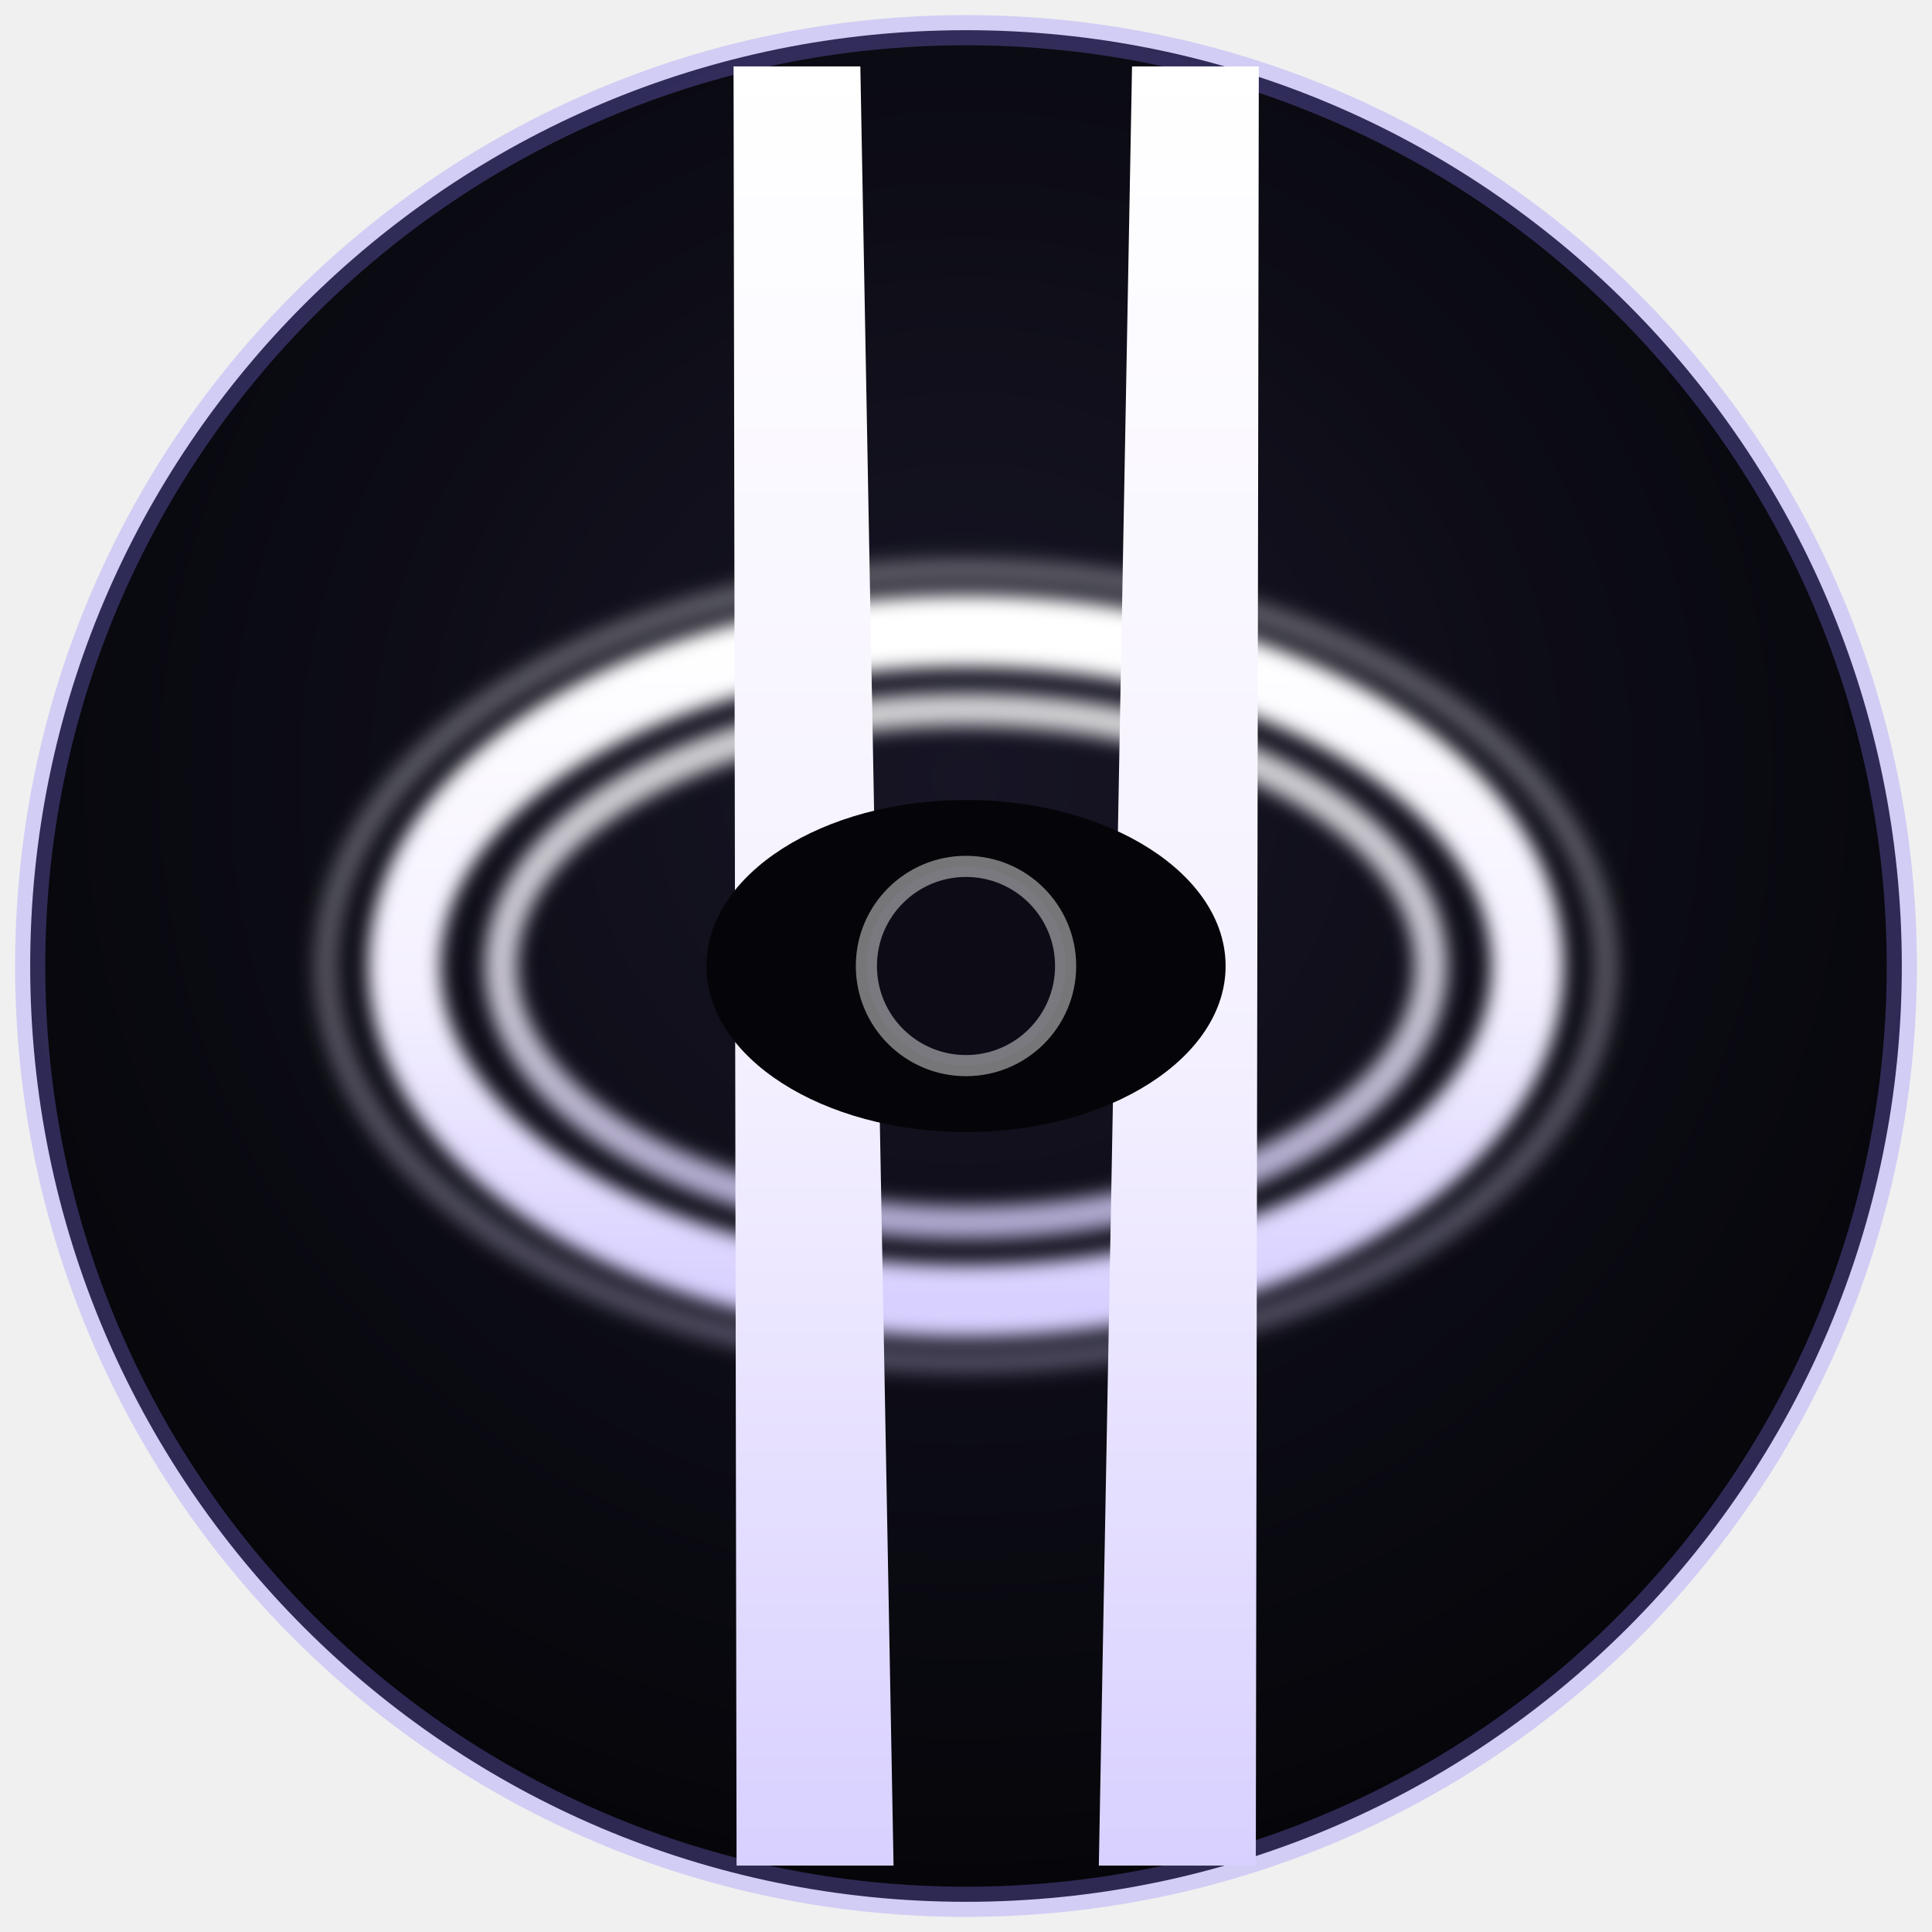
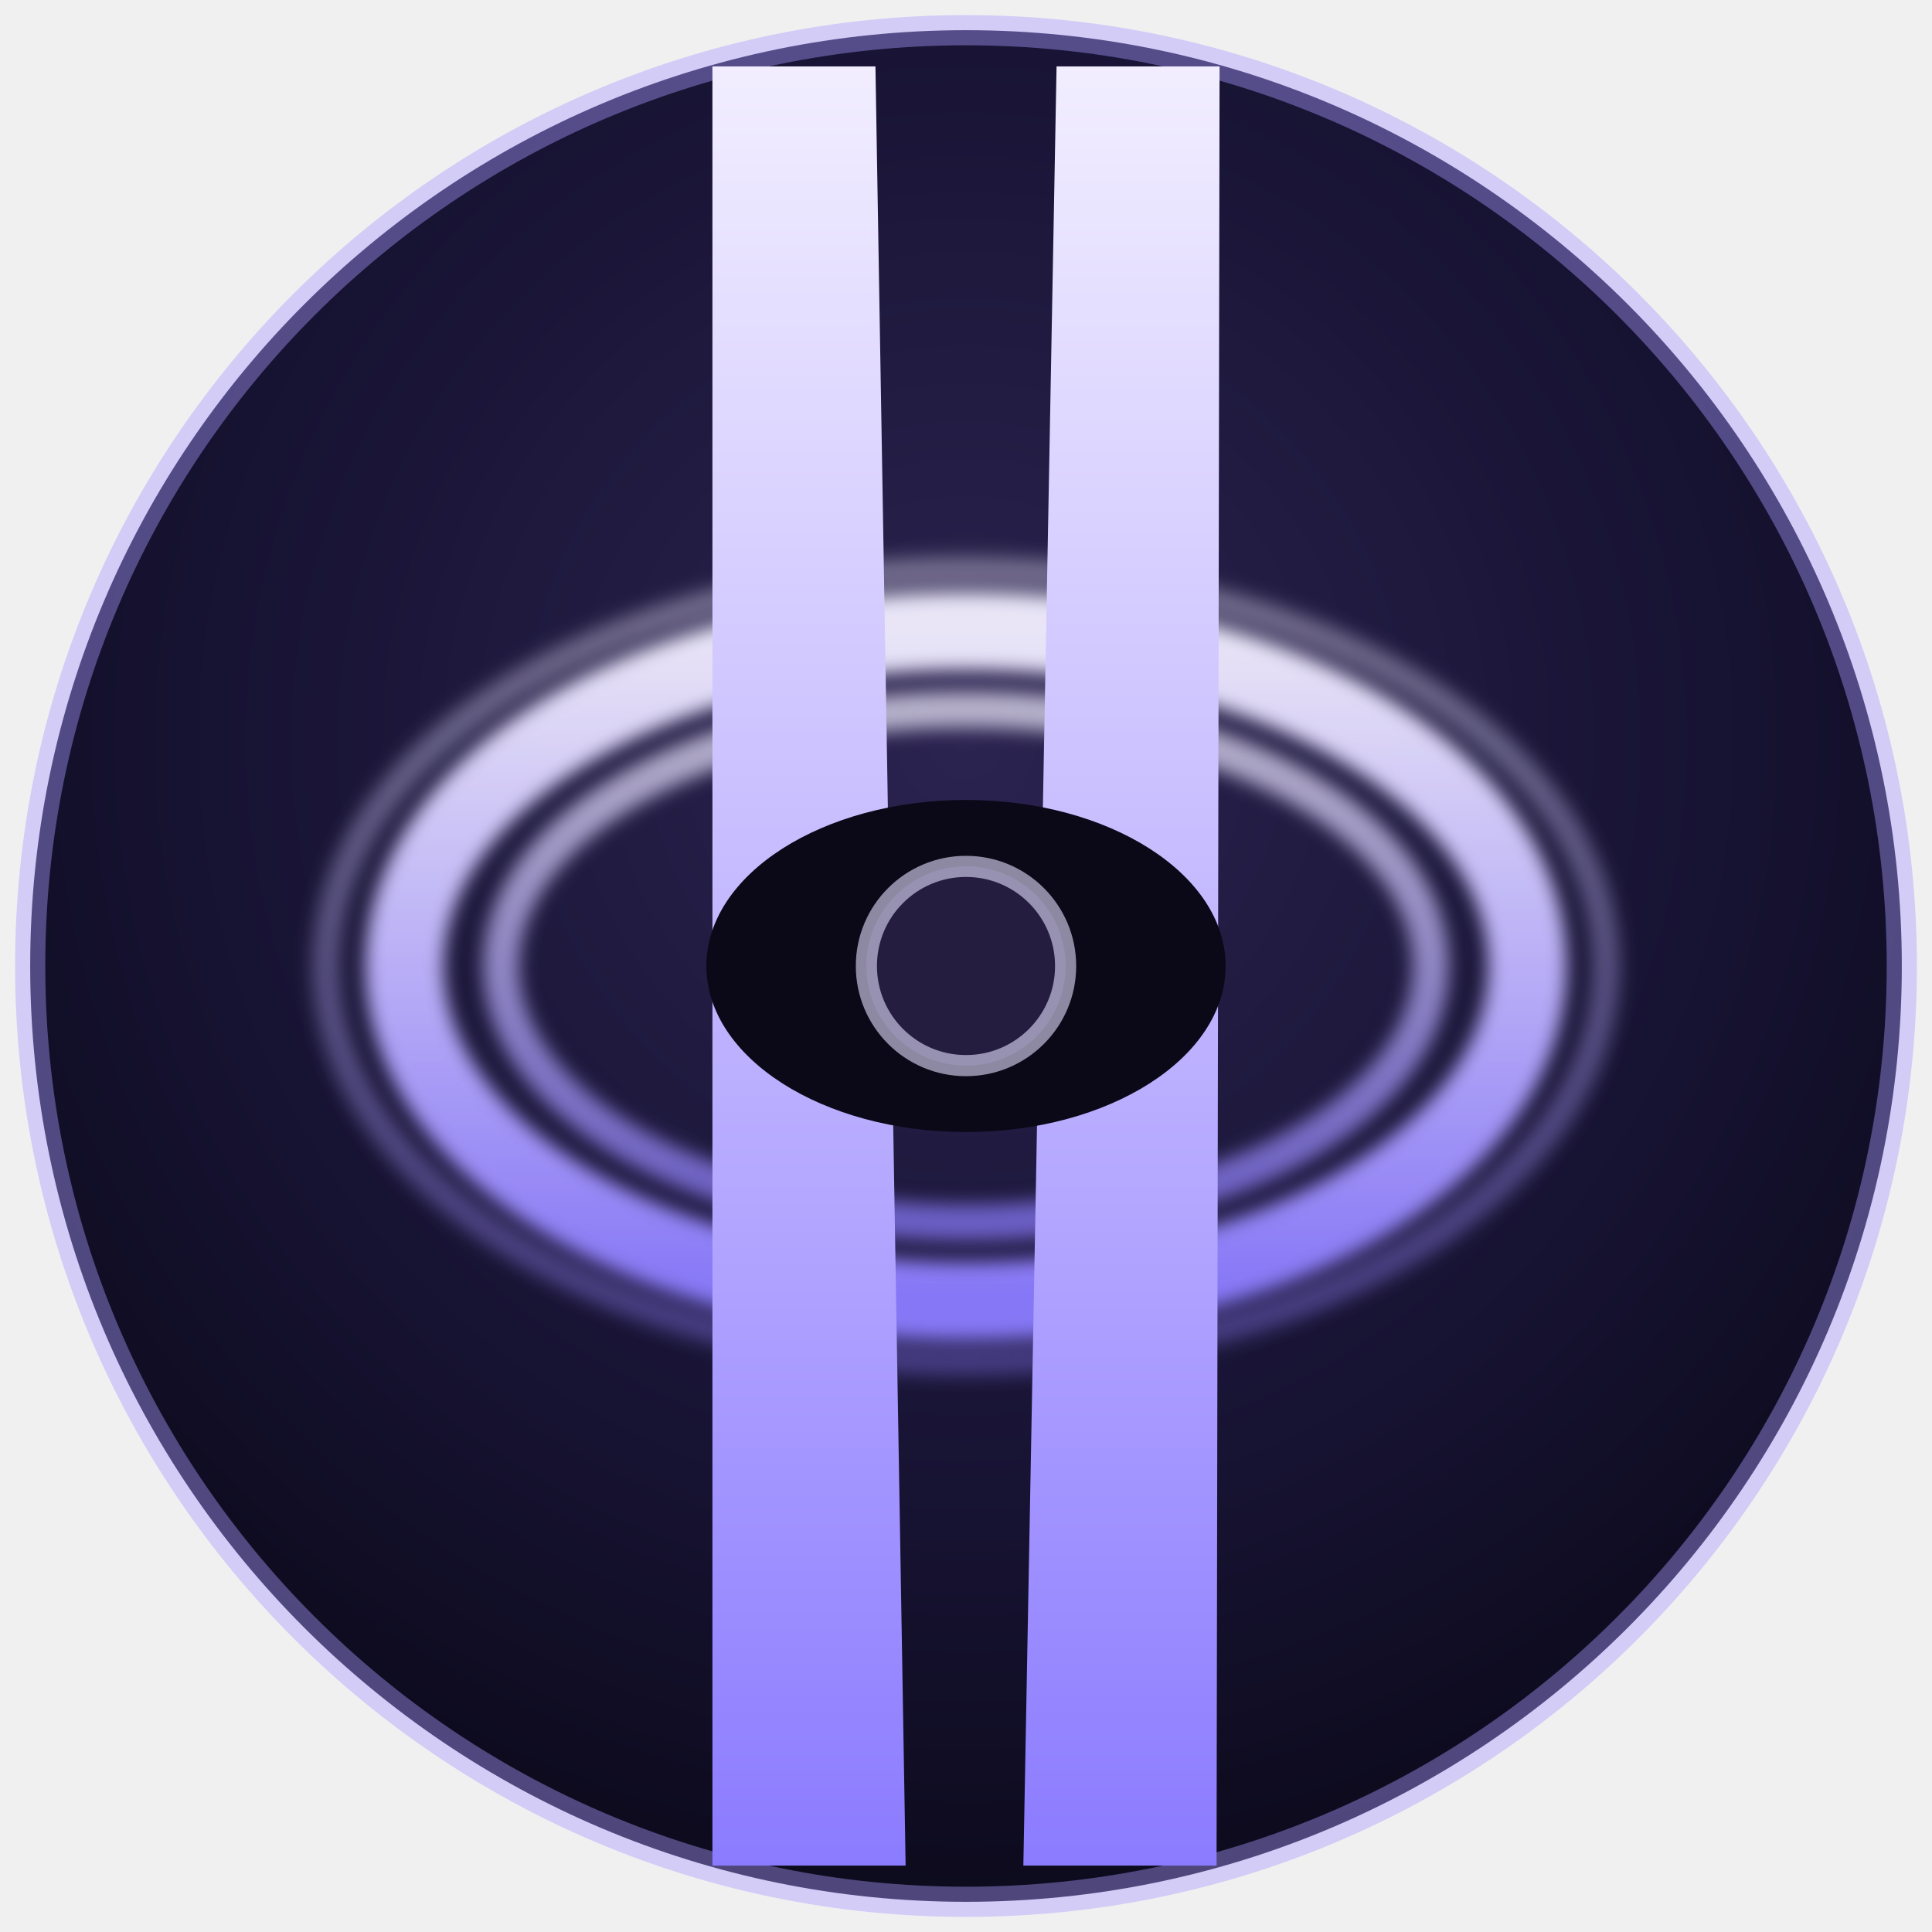
<svg xmlns="http://www.w3.org/2000/svg" viewBox="0 0 64 64" role="img" aria-label="Rhapsode">
  <defs>
-     <radialGradient id="disc" cx="50%" cy="40%" r="66%">
-       <stop offset="0%" stop-color="#171525" />
-       <stop offset="68%" stop-color="#090910" />
-       <stop offset="100%" stop-color="#040407" />
+     <radialGradient id="disc" cx="50%" cy="38%" r="68%">
+       <stop offset="0%" stop-color="#2b2350" />
+       <stop offset="62%" stop-color="#161231" />
+       <stop offset="100%" stop-color="#0a0817" />
    </radialGradient>
    <linearGradient id="ink" x1="0" y1="0" x2="0" y2="1">
-       <stop offset="0%" stop-color="#ffffff" />
-       <stop offset="55%" stop-color="#f4f0ff" />
-       <stop offset="100%" stop-color="#d8d0ff" />
+       <stop offset="0%" stop-color="#f2eeff" />
+       <stop offset="55%" stop-color="#bcb0ff" />
+       <stop offset="100%" stop-color="#8b7bff" />
    </linearGradient>
    <filter id="soft" x="-20%" y="-20%" width="140%" height="140%">
      <feGaussianBlur stdDeviation="0.3" />
    </filter>
  </defs>
  <circle cx="32" cy="32" r="31" fill="url(#disc)" />
-   <circle cx="32" cy="32" r="31" fill="none" stroke="#8b7bff" stroke-opacity=".3" />
+   <circle cx="32" cy="32" r="31" fill="none" stroke="#a99bff" stroke-opacity=".42" />
  <g fill="none" stroke="url(#ink)" filter="url(#soft)" stroke-linecap="round">
-     <ellipse cx="32" cy="32" rx="18.6" ry="11.1" stroke-width="2.4" />
-     <ellipse cx="32" cy="32" rx="15.4" ry="8.5" stroke-width="1.1" opacity=".8" />
-     <ellipse cx="32" cy="32" rx="21.2" ry="13.1" stroke-width=".8" opacity=".32" />
+     <ellipse cx="32" cy="32" rx="18.6" ry="11.1" stroke-width="2.6" opacity=".95" />
+     <ellipse cx="32" cy="32" rx="15.4" ry="8.5" stroke-width="1.2" opacity=".7" />
+     <ellipse cx="32" cy="32" rx="21.2" ry="13.1" stroke-width=".9" opacity=".38" />
  </g>
  <g fill="url(#ink)">
-     <path d="M24.3 2.2h4.2l1.1 59.6h-5.2z" />
-     <path d="M37.5 2.2h4.2l-.1 59.6h-5.2z" />
+     <path d="M23.6 2.2h5.4l1 59.6h-6.4z" />
+     <path d="M35 2.2h5.4l-.1 59.6h-6.4z" />
  </g>
-   <ellipse cx="32" cy="32" rx="8.6" ry="5.5" fill="#050509" />
-   <circle cx="32" cy="32" r="3.3" fill="#0d0b16" />
-   <circle cx="32" cy="32" r="3.3" fill="none" stroke="#ffffff" stroke-opacity=".45" stroke-width=".7" />
+   <ellipse cx="32" cy="32" rx="8.6" ry="5.5" fill="#0b0817" />
+   <circle cx="32" cy="32" r="3.3" fill="#241d3f" />
+   <circle cx="32" cy="32" r="3.3" fill="none" stroke="#e6e0ff" stroke-opacity=".6" stroke-width=".7" />
</svg>
